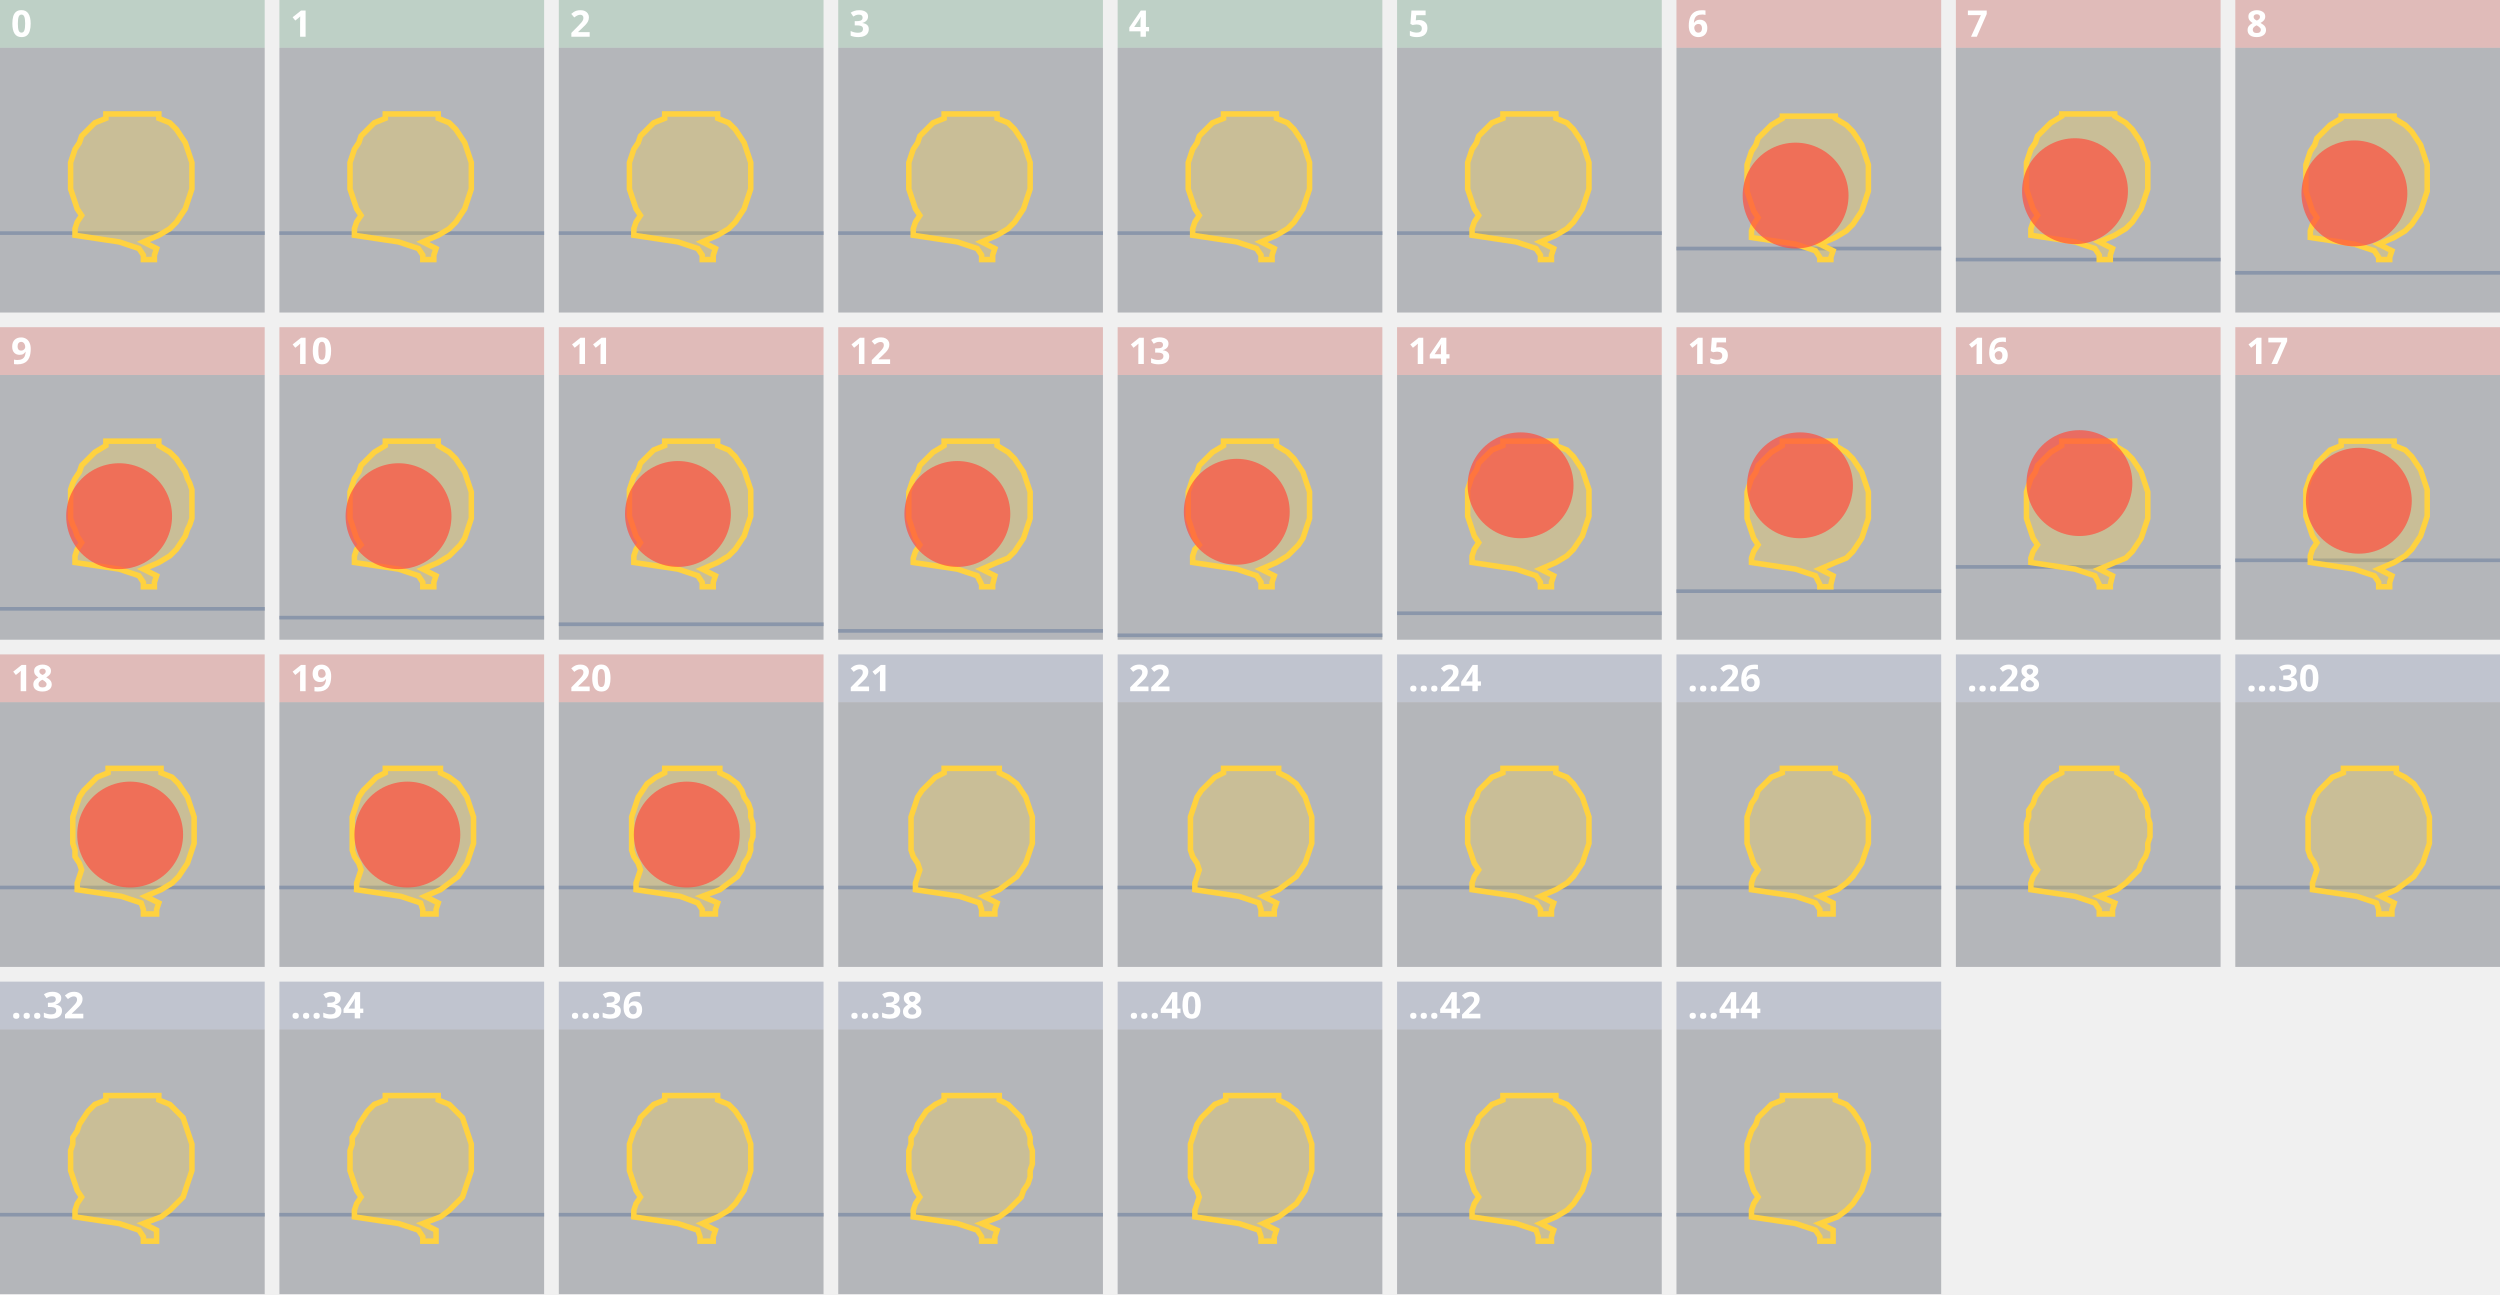
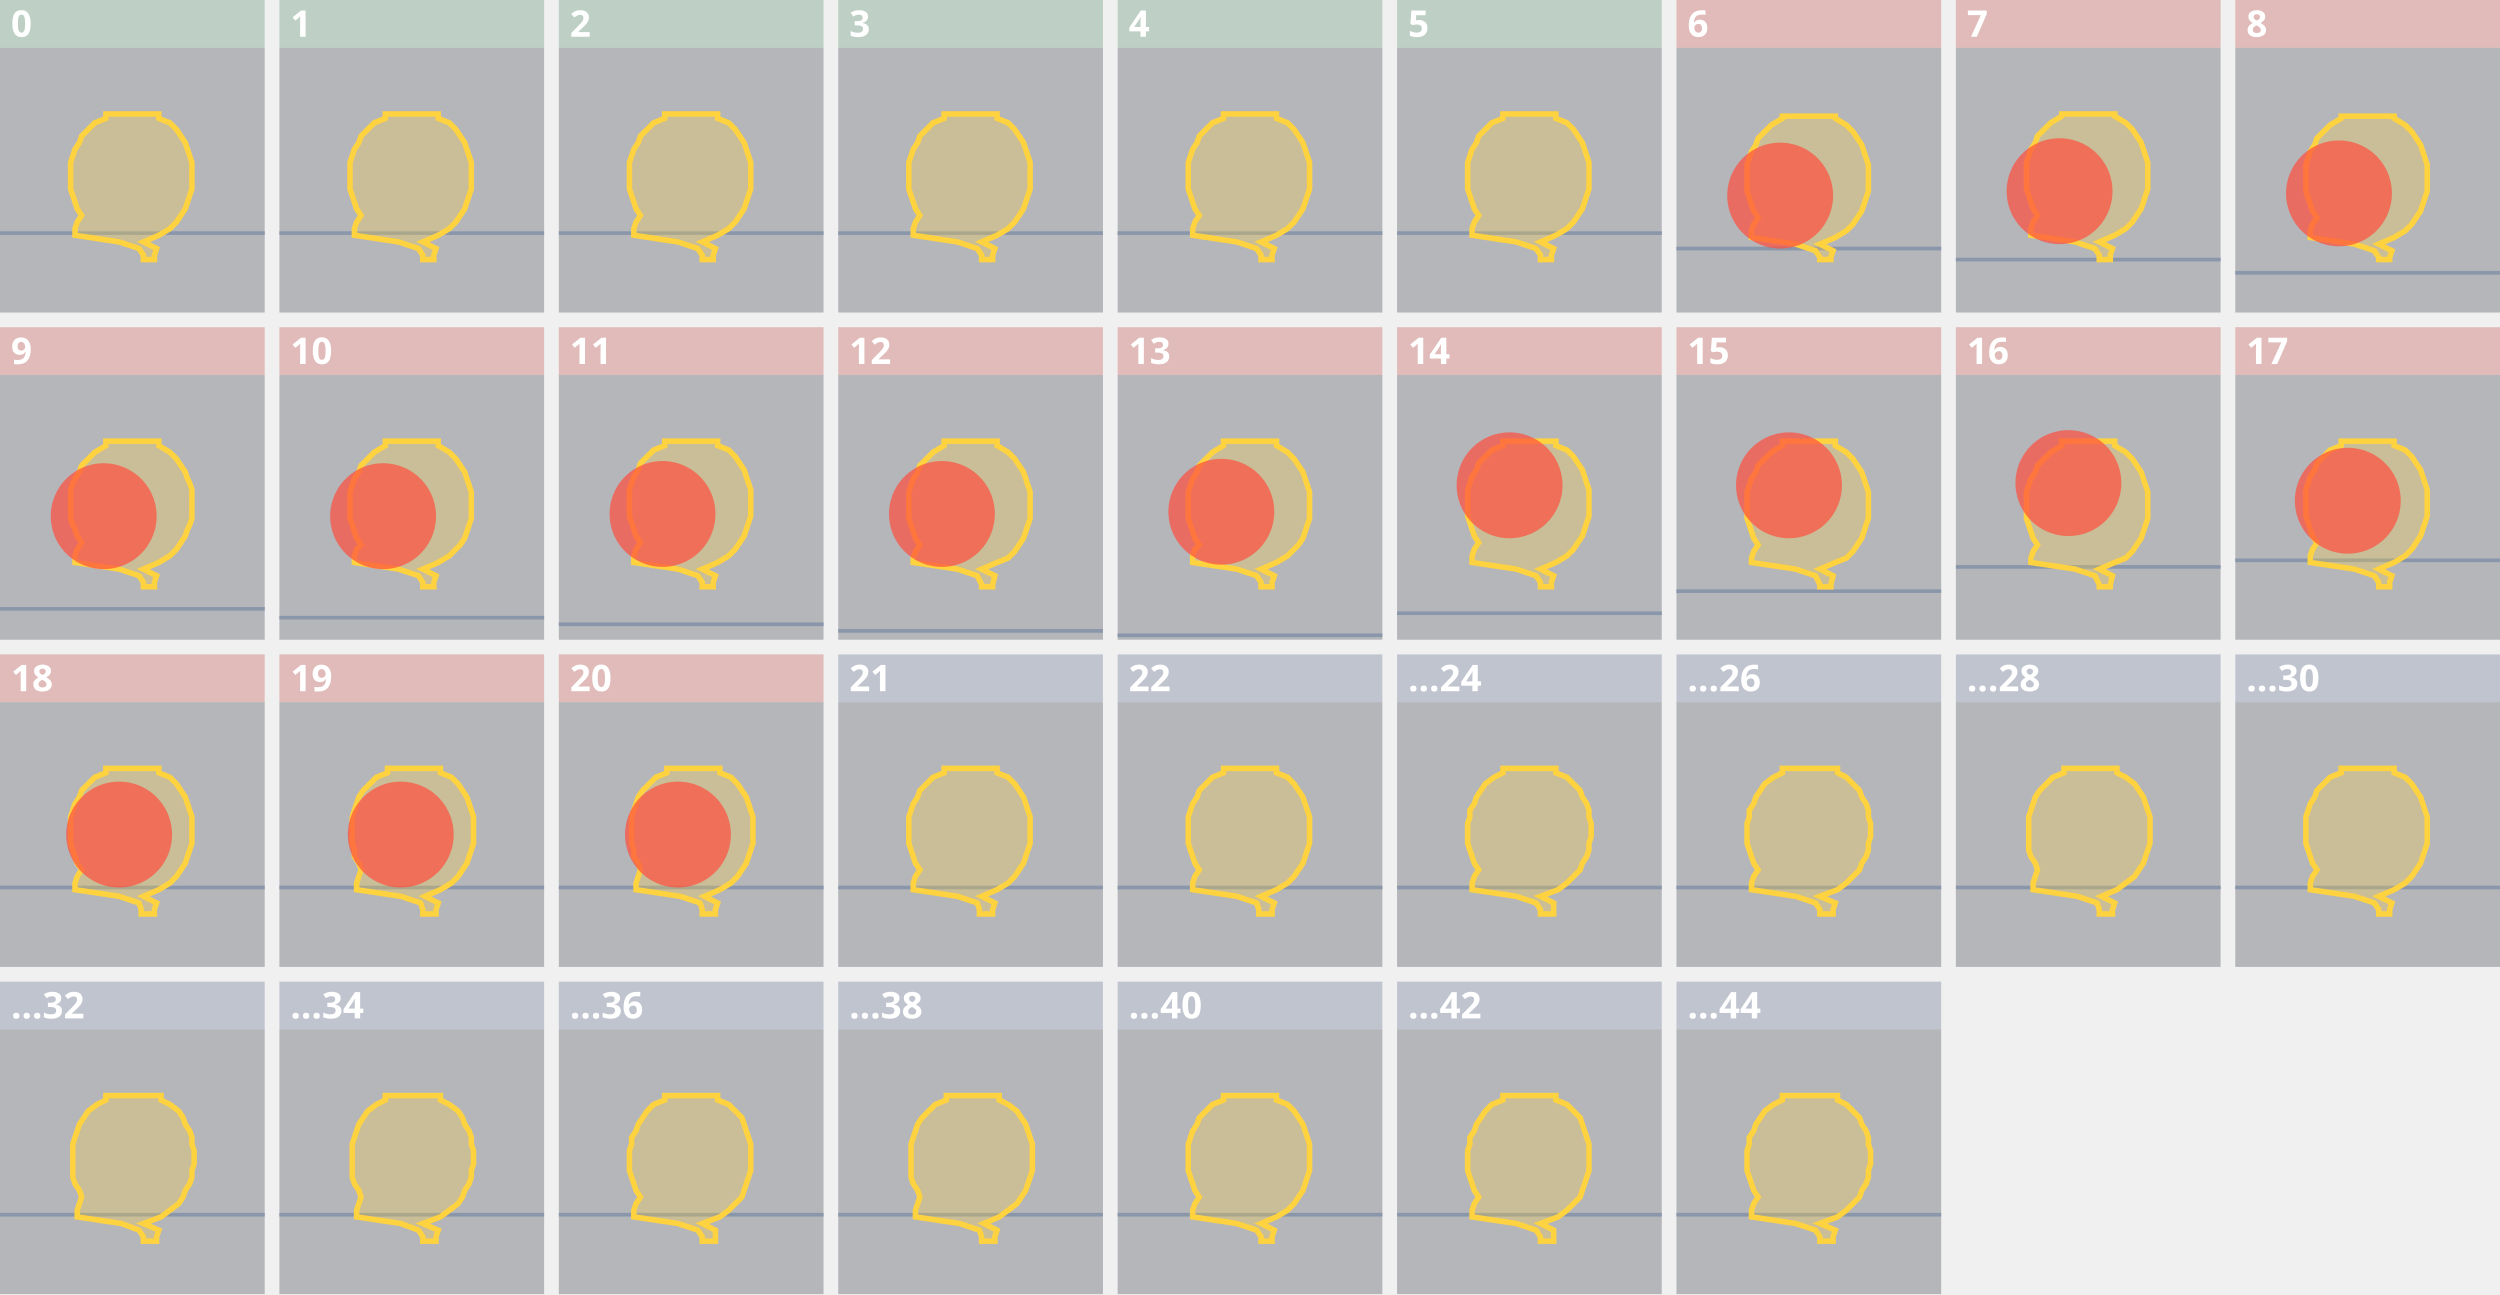
<svg xmlns="http://www.w3.org/2000/svg" viewBox="0 0 680 352" width="680" height="352">
  <style>text{font:bold 10px sans-serif;fill:#ffffff}.k{fill:#1b2230}.g{stroke:#8a96aa;stroke-width:1.67}use{stroke-width:2.50;fill-opacity:.28}.u{stroke:#ffd23f;fill:#ffd23f}.v{stroke:#4ade80;fill:#4ade80;fill-opacity:.6}.a{stroke:#e879f9;fill:#e879f9}.o{stroke:#22d3ee;fill:#22d3ee;fill-opacity:.5}.H{color:#ff4d3d;fill:#ff4d3d;opacity:.7}.G{color:#3b9cff;fill:#3b9cff;opacity:.75}.S{color:#ffa630;fill:#ffa630;opacity:.75}.T{color:#ffa630;fill:none;stroke:#ffa630;stroke-width:3.33;stroke-dasharray:6.7}.P{color:#c49bff;fill:none;stroke:#c49bff;stroke-width:1.67;stroke-dasharray:5.0}</style>
  <defs>
    <path id="b0" d="M12 -30L-12 -30L-12 -28L-17 -26L-20 -23L-23 -20L-24 -17L-26 -14L-27 -11L-28 -8L-28 -5L-28 -2L-28 1L-28 4L-27 7L-26 10L-25 13L-23 16L-25 19L-26 22L-26 25L-6 28L3 31L5 34L5 36L10 36L10 34L11 31L5 28L12 25L17 22L20 19L22 16L24 13L25 10L26 7L27 4L27 1L27 -2L27 -5L27 -8L26 -11L25 -14L24 -17L22 -20L20 -23L17 -26L12 -28Z" />
    <path id="b1" d="M12 -29L-12 -29L-12 -28L-17 -25L-20 -22L-23 -19L-24 -16L-26 -13L-27 -10L-28 -7L-28 -4L-28 -1L-28 2L-28 5L-27 8L-26 11L-25 14L-23 17L-25 20L-26 23L-26 26L-6 29L3 32L5 35L5 36L10 36L10 35L11 32L5 29L12 26L17 23L20 20L22 17L24 14L25 11L26 8L27 5L27 2L27 -1L27 -4L27 -7L26 -10L25 -13L24 -16L22 -19L20 -22L17 -25L12 -28Z" />
    <path id="b2" d="M12 -30L-12 -30L-12 -29L-17 -26L-20 -23L-23 -20L-24 -17L-26 -14L-27 -11L-28 -8L-28 -5L-28 -2L-28 1L-28 4L-27 7L-26 10L-25 13L-23 16L-25 19L-26 22L-26 25L-6 28L3 31L5 34L5 36L10 36L10 34L11 31L5 28L12 25L17 22L20 19L22 16L24 13L25 10L26 7L27 4L27 1L27 -2L27 -5L27 -8L26 -11L25 -14L24 -17L22 -20L20 -23L17 -26L12 -29Z" />
    <path id="b3" d="M12 -30L-12 -30L-12 -28L-17 -25L-20 -22L-23 -19L-24 -16L-26 -13L-27 -11L-28 -8L-28 -5L-28 -2L-28 1L-28 5L-27 8L-26 10L-25 13L-23 16L-25 19L-26 22L-26 25L-6 28L3 31L5 34L5 36L10 36L10 34L11 31L5 28L12 25L17 22L20 19L22 16L24 13L25 10L26 8L27 5L27 1L27 -2L27 -5L27 -8L26 -11L25 -13L24 -16L22 -19L20 -22L17 -25L12 -28Z" />
    <path id="b4" d="M12 -30L-12 -30L-12 -28L-17 -25L-20 -22L-23 -19L-24 -16L-26 -13L-27 -10L-28 -7L-28 -5L-28 -2L-28 2L-28 5L-27 8L-26 11L-25 14L-23 17L-25 19L-26 22L-26 25L-6 28L3 31L5 34L5 36L10 36L10 34L11 31L5 28L12 25L17 22L20 19L22 17L24 14L25 11L26 8L27 5L27 2L27 -2L27 -5L27 -7L26 -10L25 -13L24 -16L22 -19L20 -22L17 -25L12 -28Z" />
    <path id="b5" d="M12 -30L-12 -30L-12 -28L-17 -25L-20 -22L-23 -19L-24 -16L-26 -13L-27 -10L-28 -7L-28 -4L-28 -1L-28 2L-28 5L-27 8L-26 11L-25 14L-23 17L-25 20L-26 23L-26 25L-6 28L3 31L5 35L5 36L10 36L10 35L11 31L5 28L12 25L17 23L20 20L22 17L24 14L25 11L26 8L27 5L27 2L27 -1L27 -4L27 -7L26 -10L25 -13L24 -16L22 -19L20 -22L17 -25L12 -28Z" />
-     <path id="b6" d="M13 -30L-11 -30L-11 -28L-16 -26L-19 -23L-22 -20L-24 -17L-25 -14L-26 -11L-27 -8L-27 -5L-27 -2L-27 1L-27 4L-26 7L-26 10L-24 13L-23 16L-24 19L-25 22L-25 25L-5 28L4 31L5 34L5 36L11 36L11 34L12 31L6 28L13 25L18 22L21 19L23 16L25 13L26 10L27 7L28 4L28 1L28 -2L28 -5L28 -8L27 -11L26 -14L25 -17L23 -20L21 -23L18 -26L13 -28Z" />
-     <path id="b7" d="M13 -30L-12 -30L-12 -28L-16 -26L-19 -23L-22 -20L-24 -17L-25 -14L-26 -11L-27 -8L-27 -5L-27 -2L-27 1L-27 4L-27 7L-26 10L-24 13L-23 16L-24 19L-25 22L-25 25L-5 28L4 31L5 34L5 36L11 36L11 34L12 31L6 28L13 25L17 22L21 19L23 16L25 13L26 10L27 7L28 4L28 1L28 -2L28 -5L28 -8L27 -11L26 -14L25 -17L23 -20L21 -23L17 -26L13 -28Z" />
-     <path id="b8" d="M13 -30L-12 -30L-12 -28L-16 -26L-20 -23L-22 -20L-24 -17L-25 -14L-26 -11L-27 -8L-27 -5L-27 -2L-27 1L-27 4L-27 7L-26 10L-24 13L-23 16L-24 19L-25 22L-25 25L-5 28L3 31L5 34L5 36L11 36L11 34L12 31L5 28L13 25L17 22L21 19L23 16L24 13L26 10L27 7L27 4L28 1L28 -2L28 -5L27 -8L27 -11L26 -14L24 -17L23 -20L21 -23L17 -26L13 -28Z" />
-     <path id="b9" d="M12 -30L-12 -30L-12 -28L-17 -26L-20 -23L-23 -20L-24 -17L-26 -14L-27 -11L-28 -8L-28 -5L-28 -2L-28 1L-28 4L-27 7L-26 10L-25 13L-23 16L-25 19L-26 22L-26 25L-6 28L3 31L5 34L5 36L11 36L11 34L11 31L5 28L13 25L17 22L20 19L22 16L24 13L25 10L26 7L27 4L27 1L27 -2L27 -5L27 -8L26 -11L25 -14L24 -17L22 -20L20 -23L17 -26L12 -28Z" />
-     <path id="b10" d="M13 -30L-12 -30L-12 -28L-16 -26L-20 -23L-22 -20L-24 -17L-25 -14L-27 -11L-27 -8L-28 -5L-28 -2L-28 1L-28 4L-27 7L-26 10L-25 13L-23 16L-25 19L-26 22L-26 25L-6 28L3 31L5 34L5 36L11 36L11 34L12 31L5 28L13 25L17 22L20 19L23 16L24 13L26 10L27 7L27 4L28 1L28 -2L28 -5L27 -8L27 -11L26 -14L24 -17L23 -20L20 -23L17 -26L13 -28Z" />
-     <path id="b11" d="M13 -30L-11 -30L-11 -28L-16 -26L-19 -23L-22 -20L-24 -17L-25 -14L-26 -11L-27 -8L-27 -5L-27 -2L-27 1L-27 4L-27 7L-26 10L-24 13L-23 16L-24 19L-25 22L-25 25L-5 28L4 31L5 34L5 36L11 36L11 34L12 31L6 28L13 25L17 22L21 19L23 16L25 13L26 10L27 7L28 4L28 1L28 -2L28 -5L28 -8L27 -11L26 -14L25 -17L23 -20L21 -23L17 -26L13 -28Z" />
+     <path id="b6" d="M12 -30L-12 -30L-12 -28L-17 -26L-20 -23L-23 -20L-24 -17L-26 -14L-27 -11L-28 -8L-28 -5L-28 -2L-28 1L-28 4L-27 7L-26 10L-25 13L-23 16L-25 19L-26 22L-26 25L-6 28L3 31L4 34L4 36L10 36L10 34L11 31L5 28L12 25L17 22L20 19L22 16L24 13L25 10L26 7L27 4L27 1L27 -2L27 -5L27 -8L26 -11L25 -14L24 -17L22 -20L20 -23L17 -26L12 -28Z" />
+     <path id="b7" d="M13 -30L-11 -30L-11 -28L-16 -26L-19 -23L-22 -20L-24 -17L-25 -14L-26 -11L-27 -8L-27 -5L-27 -2L-27 1L-27 4L-26 7L-26 10L-24 13L-23 16L-24 19L-25 22L-25 25L-5 28L4 31L5 34L5 36L11 36L11 34L12 31L6 28L13 25L18 22L21 19L23 16L25 13L26 10L27 7L28 4L28 1L28 -2L28 -5L28 -8L27 -11L26 -14L25 -17L23 -20L21 -23L18 -26L13 -28Z" />
+     <path id="b8" d="M12 -30L-12 -30L-12 -28L-16 -26L-20 -23L-22 -20L-24 -17L-25 -14L-27 -11L-27 -8L-28 -5L-28 -2L-28 1L-28 4L-27 7L-26 10L-25 13L-23 16L-25 19L-26 22L-26 25L-6 28L3 31L5 34L5 36L11 36L11 34L11 31L5 28L13 25L17 22L20 19L23 16L24 13L26 10L27 7L27 4L28 1L28 -2L28 -5L27 -8L27 -11L26 -14L24 -17L23 -20L20 -23L17 -26L12 -28Z" />
+     <path id="b9" d="M13 -30L-12 -30L-12 -28L-16 -26L-20 -23L-22 -20L-24 -17L-25 -14L-27 -11L-27 -8L-28 -5L-28 -2L-28 1L-28 4L-27 7L-26 10L-25 13L-23 16L-25 19L-26 22L-26 25L-6 28L3 31L5 34L5 36L11 36L11 34L12 31L5 28L13 25L17 22L20 19L23 16L24 13L26 10L27 7L27 4L28 1L28 -2L28 -5L27 -8L27 -11L26 -14L24 -17L23 -20L20 -23L17 -26L13 -28Z" />
+     <path id="b10" d="M13 -30L-11 -30L-11 -28L-16 -26L-19 -23L-22 -20L-24 -17L-25 -14L-26 -11L-27 -8L-27 -5L-27 -2L-27 1L-27 4L-27 7L-26 10L-24 13L-23 16L-24 19L-25 22L-25 25L-5 28L4 31L5 34L5 36L11 36L11 34L12 31L6 28L13 25L17 22L21 19L23 16L25 13L26 10L27 7L28 4L28 1L28 -2L28 -5L28 -8L27 -11L26 -14L25 -17L23 -20L21 -23L17 -26L13 -28Z" />
+     <path id="b11" d="M13 -30L-12 -30L-12 -28L-16 -26L-20 -23L-22 -20L-24 -17L-25 -14L-26 -11L-27 -8L-27 -5L-27 -2L-27 1L-27 4L-27 7L-26 10L-24 13L-23 16L-24 19L-25 22L-25 25L-5 28L3 31L5 34L5 36L11 36L11 34L12 31L5 28L13 25L17 22L21 19L23 16L24 13L26 10L27 7L27 4L28 1L28 -2L28 -5L27 -8L27 -11L26 -14L24 -17L23 -20L21 -23L17 -26L13 -28Z" />
    <path id="b12" d="M12 -30L-12 -30L-12 -28L-17 -26L-20 -23L-22 -20L-24 -17L-25 -14L-27 -11L-27 -8L-28 -5L-28 -2L-28 1L-28 4L-27 7L-26 10L-25 13L-23 16L-25 19L-26 22L-26 25L-6 28L3 31L5 34L5 36L11 36L11 34L11 31L5 28L13 25L17 22L20 19L23 16L24 13L25 10L26 7L27 4L27 1L27 -2L27 -5L27 -8L26 -11L25 -14L24 -17L23 -20L20 -23L17 -26L12 -28Z" />
-     <path id="b13" d="M12 -30L-12 -30L-12 -28L-17 -26L-20 -23L-23 -20L-24 -17L-26 -14L-27 -11L-28 -8L-28 -5L-28 -2L-28 1L-28 4L-27 7L-26 10L-25 13L-23 16L-25 19L-26 22L-26 25L-6 28L3 31L4 34L4 36L10 36L10 34L11 31L5 28L12 25L17 22L20 19L22 16L24 13L25 10L26 7L27 4L27 1L27 -2L27 -5L27 -8L26 -11L25 -14L24 -17L22 -20L20 -23L17 -26L12 -28Z" />
    <rect id="K" x="-60" y="-60" width="120" height="120" class="k" />
    <rect id="Ls" width="72" height="13" fill="#3f7d5a" />
    <rect id="La" width="72" height="13" fill="#b8332b" />
    <rect id="Le" width="72" height="13" fill="#46557a" />
  </defs>
  <use href="#Ls" x="0" y="0" />
  <text x="3" y="10">0</text>
  <svg x="0" y="13" width="72" height="72" viewBox="-60 -60 120 120">
    <use href="#K" />
    <line x1="-60" y1="24" x2="60" y2="24" class="g" />
    <use href="#b0" class="u" />
  </svg>
  <use href="#Ls" x="76" y="0" />
  <text x="79" y="10">1</text>
  <svg x="76" y="13" width="72" height="72" viewBox="-60 -60 120 120">
    <use href="#K" />
    <line x1="-60" y1="24" x2="60" y2="24" class="g" />
    <use href="#b0" class="u" />
  </svg>
  <use href="#Ls" x="152" y="0" />
  <text x="155" y="10">2</text>
  <svg x="152" y="13" width="72" height="72" viewBox="-60 -60 120 120">
    <use href="#K" />
    <line x1="-60" y1="24" x2="60" y2="24" class="g" />
    <use href="#b0" class="u" />
  </svg>
  <use href="#Ls" x="228" y="0" />
  <text x="231" y="10">3</text>
  <svg x="228" y="13" width="72" height="72" viewBox="-60 -60 120 120">
    <use href="#K" />
    <line x1="-60" y1="24" x2="60" y2="24" class="g" />
    <use href="#b0" class="u" />
  </svg>
  <use href="#Ls" x="304" y="0" />
  <text x="307" y="10">4</text>
  <svg x="304" y="13" width="72" height="72" viewBox="-60 -60 120 120">
    <use href="#K" />
    <line x1="-60" y1="24" x2="60" y2="24" class="g" />
    <use href="#b0" class="u" />
  </svg>
  <use href="#Ls" x="380" y="0" />
  <text x="383" y="10">5</text>
  <svg x="380" y="13" width="72" height="72" viewBox="-60 -60 120 120">
    <use href="#K" />
    <line x1="-60" y1="24" x2="60" y2="24" class="g" />
    <use href="#b0" class="u" />
  </svg>
  <use href="#La" x="456" y="0" />
  <text x="459" y="10">6</text>
  <svg x="456" y="13" width="72" height="72" viewBox="-60 -60 120 120">
    <use href="#K" />
    <line x1="-60" y1="31" x2="60" y2="31" class="g" />
    <use href="#b1" class="u" />
    <g class="H">
-       <line x1="-6" y1="7" x2="-6" y2="7" stroke="currentColor" stroke-width="48" stroke-linecap="round" />
+       <line x1="-13" y1="7" x2="-13" y2="7" stroke="currentColor" stroke-width="48" stroke-linecap="round" />
    </g>
  </svg>
  <use href="#La" x="532" y="0" />
  <text x="535" y="10">7</text>
  <svg x="532" y="13" width="72" height="72" viewBox="-60 -60 120 120">
    <use href="#K" />
    <line x1="-60" y1="36" x2="60" y2="36" class="g" />
    <use href="#b2" class="u" />
    <g class="H">
-       <line x1="-6" y1="5" x2="-6" y2="5" stroke="currentColor" stroke-width="48" stroke-linecap="round" />
+       <line x1="-13" y1="5" x2="-13" y2="5" stroke="currentColor" stroke-width="48" stroke-linecap="round" />
    </g>
  </svg>
  <use href="#La" x="608" y="0" />
  <text x="611" y="10">8</text>
  <svg x="608" y="13" width="72" height="72" viewBox="-60 -60 120 120">
    <use href="#K" />
    <line x1="-60" y1="42" x2="60" y2="42" class="g" />
    <use href="#b1" class="u" />
    <g class="H">
-       <line x1="-6" y1="6" x2="-6" y2="6" stroke="currentColor" stroke-width="48" stroke-linecap="round" />
+       <line x1="-13" y1="6" x2="-13" y2="6" stroke="currentColor" stroke-width="48" stroke-linecap="round" />
    </g>
  </svg>
  <use href="#La" x="0" y="89" />
  <text x="3" y="99">9</text>
  <svg x="0" y="102" width="72" height="72" viewBox="-60 -60 120 120">
    <use href="#K" />
    <line x1="-60" y1="46" x2="60" y2="46" class="g" />
    <use href="#b3" class="u" />
    <g class="H">
-       <line x1="-6" y1="4" x2="-6" y2="4" stroke="currentColor" stroke-width="48" stroke-linecap="round" />
+       <line x1="-13" y1="4" x2="-13" y2="4" stroke="currentColor" stroke-width="48" stroke-linecap="round" />
    </g>
  </svg>
  <use href="#La" x="76" y="89" />
  <text x="79" y="99">10</text>
  <svg x="76" y="102" width="72" height="72" viewBox="-60 -60 120 120">
    <use href="#K" />
    <line x1="-60" y1="50" x2="60" y2="50" class="g" />
    <use href="#b4" class="u" />
    <g class="H">
-       <line x1="-6" y1="4" x2="-6" y2="4" stroke="currentColor" stroke-width="48" stroke-linecap="round" />
+       <line x1="-13" y1="4" x2="-13" y2="4" stroke="currentColor" stroke-width="48" stroke-linecap="round" />
    </g>
  </svg>
  <use href="#La" x="152" y="89" />
  <text x="155" y="99">11</text>
  <svg x="152" y="102" width="72" height="72" viewBox="-60 -60 120 120">
    <use href="#K" />
    <line x1="-60" y1="53" x2="60" y2="53" class="g" />
    <use href="#b0" class="u" />
    <g class="H">
-       <line x1="-6" y1="3" x2="-6" y2="3" stroke="currentColor" stroke-width="48" stroke-linecap="round" />
+       <line x1="-13" y1="3" x2="-13" y2="3" stroke="currentColor" stroke-width="48" stroke-linecap="round" />
    </g>
  </svg>
  <use href="#La" x="228" y="89" />
  <text x="231" y="99">12</text>
  <svg x="228" y="102" width="72" height="72" viewBox="-60 -60 120 120">
    <use href="#K" />
    <line x1="-60" y1="56" x2="60" y2="56" class="g" />
    <use href="#b5" class="u" />
    <g class="H">
-       <line x1="-6" y1="3" x2="-6" y2="3" stroke="currentColor" stroke-width="48" stroke-linecap="round" />
+       <line x1="-13" y1="3" x2="-13" y2="3" stroke="currentColor" stroke-width="48" stroke-linecap="round" />
    </g>
  </svg>
  <use href="#La" x="304" y="89" />
  <text x="307" y="99">13</text>
  <svg x="304" y="102" width="72" height="72" viewBox="-60 -60 120 120">
    <use href="#K" />
    <line x1="-60" y1="58" x2="60" y2="58" class="g" />
    <use href="#b4" class="u" />
    <g class="H">
-       <line x1="-6" y1="2" x2="-6" y2="2" stroke="currentColor" stroke-width="48" stroke-linecap="round" />
+       <line x1="-13" y1="2" x2="-13" y2="2" stroke="currentColor" stroke-width="48" stroke-linecap="round" />
    </g>
  </svg>
  <use href="#La" x="380" y="89" />
  <text x="383" y="99">14</text>
  <svg x="380" y="102" width="72" height="72" viewBox="-60 -60 120 120">
    <use href="#K" />
    <line x1="-60" y1="48" x2="60" y2="48" class="g" />
    <use href="#b0" class="u" />
    <g class="H">
-       <line x1="-4" y1="-10" x2="-4" y2="-10" stroke="currentColor" stroke-width="48" stroke-linecap="round" />
+       <line x1="-9" y1="-10" x2="-9" y2="-10" stroke="currentColor" stroke-width="48" stroke-linecap="round" />
    </g>
  </svg>
  <use href="#La" x="456" y="89" />
  <text x="459" y="99">15</text>
  <svg x="456" y="102" width="72" height="72" viewBox="-60 -60 120 120">
    <use href="#K" />
    <line x1="-60" y1="38" x2="60" y2="38" class="g" />
    <use href="#b5" class="u" />
    <g class="H">
-       <line x1="-4" y1="-10" x2="-4" y2="-10" stroke="currentColor" stroke-width="48" stroke-linecap="round" />
+       <line x1="-9" y1="-10" x2="-9" y2="-10" stroke="currentColor" stroke-width="48" stroke-linecap="round" />
    </g>
  </svg>
  <use href="#La" x="532" y="89" />
  <text x="535" y="99">16</text>
  <svg x="532" y="102" width="72" height="72" viewBox="-60 -60 120 120">
    <use href="#K" />
    <line x1="-60" y1="27" x2="60" y2="27" class="g" />
    <use href="#b5" class="u" />
    <g class="H">
-       <line x1="-4" y1="-11" x2="-4" y2="-11" stroke="currentColor" stroke-width="48" stroke-linecap="round" />
+       <line x1="-9" y1="-11" x2="-9" y2="-11" stroke="currentColor" stroke-width="48" stroke-linecap="round" />
    </g>
  </svg>
  <use href="#La" x="608" y="89" />
  <text x="611" y="99">17</text>
  <svg x="608" y="102" width="72" height="72" viewBox="-60 -60 120 120">
    <use href="#K" />
    <line x1="-60" y1="24" x2="60" y2="24" class="g" />
    <use href="#b0" class="u" />
    <g class="H">
-       <line x1="-4" y1="-3" x2="-4" y2="-3" stroke="currentColor" stroke-width="48" stroke-linecap="round" />
+       <line x1="-9" y1="-3" x2="-9" y2="-3" stroke="currentColor" stroke-width="48" stroke-linecap="round" />
    </g>
  </svg>
  <use href="#La" x="0" y="178" />
  <text x="3" y="188">18</text>
  <svg x="0" y="191" width="72" height="72" viewBox="-60 -60 120 120">
    <use href="#K" />
    <line x1="-60" y1="24" x2="60" y2="24" class="g" />
    <use href="#b6" class="u" />
    <g class="H">
-       <line x1="-1" y1="0" x2="-1" y2="0" stroke="currentColor" stroke-width="48" stroke-linecap="round" />
+       <line x1="-6" y1="0" x2="-6" y2="0" stroke="currentColor" stroke-width="48" stroke-linecap="round" />
    </g>
  </svg>
  <use href="#La" x="76" y="178" />
  <text x="79" y="188">19</text>
  <svg x="76" y="191" width="72" height="72" viewBox="-60 -60 120 120">
    <use href="#K" />
    <line x1="-60" y1="24" x2="60" y2="24" class="g" />
    <use href="#b7" class="u" />
    <g class="H">
-       <line x1="-2" y1="0" x2="-2" y2="0" stroke="currentColor" stroke-width="48" stroke-linecap="round" />
+       <line x1="-5" y1="0" x2="-5" y2="0" stroke="currentColor" stroke-width="48" stroke-linecap="round" />
    </g>
  </svg>
  <use href="#La" x="152" y="178" />
  <text x="155" y="188">20</text>
  <svg x="152" y="191" width="72" height="72" viewBox="-60 -60 120 120">
    <use href="#K" />
    <line x1="-60" y1="24" x2="60" y2="24" class="g" />
-     <use href="#b8" class="u" />
-     <g class="H">
-       <line x1="-2" y1="0" x2="-2" y2="0" stroke="currentColor" stroke-width="48" stroke-linecap="round" />
+     <use href="#b7" class="u" />
+     <g class="H">
+       <line x1="-6" y1="0" x2="-6" y2="0" stroke="currentColor" stroke-width="48" stroke-linecap="round" />
    </g>
  </svg>
  <use href="#Le" x="228" y="178" />
  <text x="231" y="188">21</text>
  <svg x="228" y="191" width="72" height="72" viewBox="-60 -60 120 120">
    <use href="#K" />
    <line x1="-60" y1="24" x2="60" y2="24" class="g" />
-     <use href="#b7" class="u" />
+     <use href="#b6" class="u" />
  </svg>
  <use href="#Le" x="304" y="178" />
  <text x="307" y="188">22</text>
  <svg x="304" y="191" width="72" height="72" viewBox="-60 -60 120 120">
    <use href="#K" />
    <line x1="-60" y1="24" x2="60" y2="24" class="g" />
-     <use href="#b7" class="u" />
+     <use href="#b6" class="u" />
  </svg>
  <use href="#Le" x="380" y="178" />
  <text x="383" y="188">…24</text>
  <svg x="380" y="191" width="72" height="72" viewBox="-60 -60 120 120">
    <use href="#K" />
    <line x1="-60" y1="24" x2="60" y2="24" class="g" />
-     <use href="#b0" class="u" />
+     <use href="#b8" class="u" />
  </svg>
  <use href="#Le" x="456" y="178" />
  <text x="459" y="188">…26</text>
  <svg x="456" y="191" width="72" height="72" viewBox="-60 -60 120 120">
    <use href="#K" />
    <line x1="-60" y1="24" x2="60" y2="24" class="g" />
    <use href="#b9" class="u" />
  </svg>
  <use href="#Le" x="532" y="178" />
  <text x="535" y="188">…28</text>
  <svg x="532" y="191" width="72" height="72" viewBox="-60 -60 120 120">
    <use href="#K" />
    <line x1="-60" y1="24" x2="60" y2="24" class="g" />
    <use href="#b10" class="u" />
  </svg>
  <use href="#Le" x="608" y="178" />
  <text x="611" y="188">…30</text>
  <svg x="608" y="191" width="72" height="72" viewBox="-60 -60 120 120">
    <use href="#K" />
    <line x1="-60" y1="24" x2="60" y2="24" class="g" />
-     <use href="#b11" class="u" />
+     <use href="#b0" class="u" />
  </svg>
  <use href="#Le" x="0" y="267" />
  <text x="3" y="277">…32</text>
  <svg x="0" y="280" width="72" height="72" viewBox="-60 -60 120 120">
    <use href="#K" />
    <line x1="-60" y1="24" x2="60" y2="24" class="g" />
-     <use href="#b12" class="u" />
+     <use href="#b11" class="u" />
  </svg>
  <use href="#Le" x="76" y="267" />
  <text x="79" y="277">…34</text>
  <svg x="76" y="280" width="72" height="72" viewBox="-60 -60 120 120">
    <use href="#K" />
    <line x1="-60" y1="24" x2="60" y2="24" class="g" />
-     <use href="#b12" class="u" />
+     <use href="#b11" class="u" />
  </svg>
  <use href="#Le" x="152" y="267" />
  <text x="155" y="277">…36</text>
  <svg x="152" y="280" width="72" height="72" viewBox="-60 -60 120 120">
    <use href="#K" />
    <line x1="-60" y1="24" x2="60" y2="24" class="g" />
-     <use href="#b13" class="u" />
+     <use href="#b12" class="u" />
  </svg>
  <use href="#Le" x="228" y="267" />
  <text x="231" y="277">…38</text>
  <svg x="228" y="280" width="72" height="72" viewBox="-60 -60 120 120">
    <use href="#K" />
    <line x1="-60" y1="24" x2="60" y2="24" class="g" />
    <use href="#b10" class="u" />
  </svg>
  <use href="#Le" x="304" y="267" />
  <text x="307" y="277">…40</text>
  <svg x="304" y="280" width="72" height="72" viewBox="-60 -60 120 120">
    <use href="#K" />
    <line x1="-60" y1="24" x2="60" y2="24" class="g" />
-     <use href="#b11" class="u" />
+     <use href="#b0" class="u" />
  </svg>
  <use href="#Le" x="380" y="267" />
  <text x="383" y="277">…42</text>
  <svg x="380" y="280" width="72" height="72" viewBox="-60 -60 120 120">
    <use href="#K" />
    <line x1="-60" y1="24" x2="60" y2="24" class="g" />
-     <use href="#b13" class="u" />
+     <use href="#b12" class="u" />
  </svg>
  <use href="#Le" x="456" y="267" />
  <text x="459" y="277">…44</text>
  <svg x="456" y="280" width="72" height="72" viewBox="-60 -60 120 120">
    <use href="#K" />
    <line x1="-60" y1="24" x2="60" y2="24" class="g" />
    <use href="#b9" class="u" />
  </svg>
</svg>
